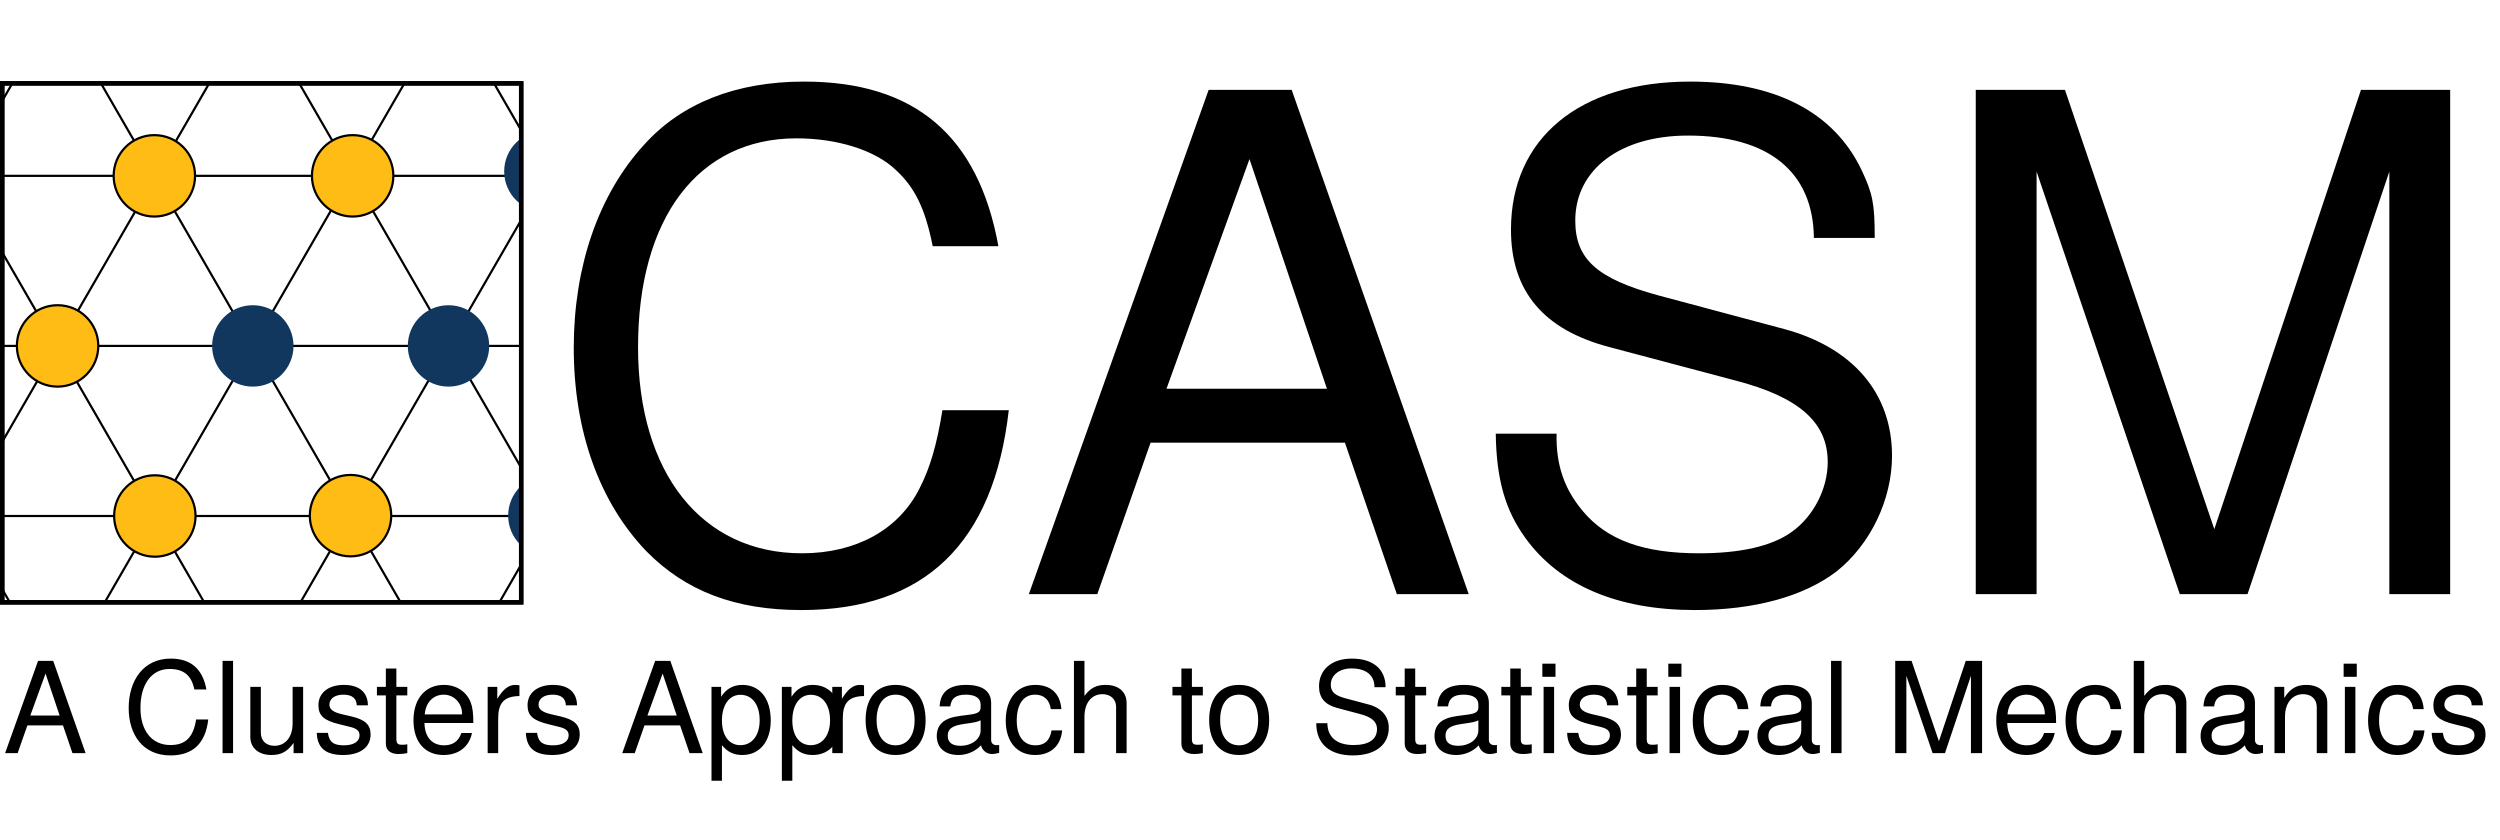
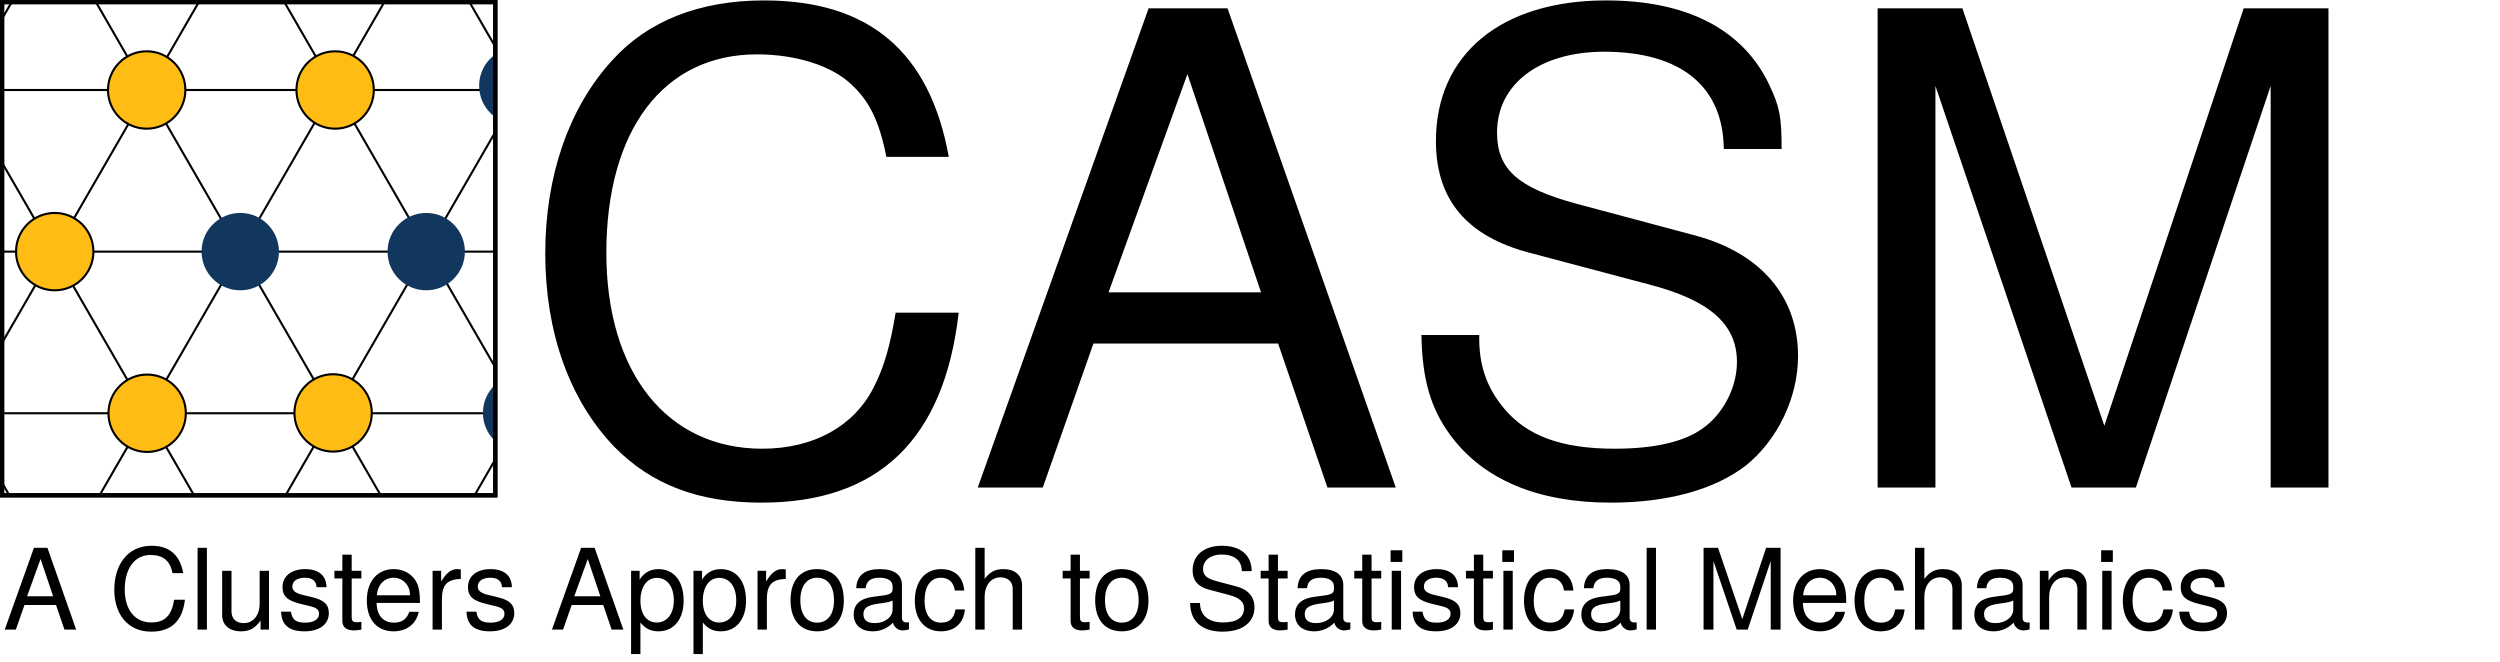
- <svg xmlns="http://www.w3.org/2000/svg" id="Layer_1" data-name="Layer 1" viewBox="0 0 564.44 189.58">
-   <defs>
-     <style>.cls-1,.cls-5{fill:none;}.cls-1,.cls-5,.cls-8{stroke:#000;stroke-miterlimit:10;}.cls-2{font-size:28.58px;font-family:HelveticaNeue-Light, Helvetica Neue;}.cls-2,.cls-4{font-weight:300;}.cls-3{letter-spacing:-0.02em;}.cls-4{font-size:156.16px;font-family:Helvetica-Light, Helvetica;}.cls-5,.cls-8{stroke-width:0.5px;}.cls-6{clip-path:url(#clip-path);}.cls-7{fill:#12375f;}.cls-8{fill:#febc15;}</style>
+ <svg xmlns="http://www.w3.org/2000/svg" id="Layer_1" data-name="Layer 1" viewBox="0 0 593.939 157.267" version="1.1" width="593.939" height="157.267">
+   <defs id="defs7">
+     <style id="style2">.cls-1,.cls-5{fill:none;}.cls-1,.cls-5,.cls-8{stroke:#000;stroke-miterlimit:10;}.cls-2{font-size:28.58px;font-family:HelveticaNeue-Light, Helvetica Neue;}.cls-2,.cls-4{font-weight:300;}.cls-3{letter-spacing:-0.02em;}.cls-4{font-size:156.16px;font-family:Helvetica-Light, Helvetica;}.cls-5,.cls-8{stroke-width:0.5px;}.cls-6{clip-path:url(#clip-path);}.cls-7{fill:#12375f;}.cls-8{fill:#febc15;}</style>
    <clipPath id="clip-path" transform="translate(-8.32 7.41)">
-       <rect class="cls-1" x="8.82" y="11.4" width="117.17" height="117.17" />
+       <rect class="cls-1" x="8.82" y="11.4" width="117.17" height="117.17" id="rect4" />
    </clipPath>
  </defs>
-   <text class="cls-2" transform="translate(0.67 170.04)">A Clusters App<tspan class="cls-3" x="185.24" y="0">r</tspan>
-     <tspan x="193.73" y="0">oach to Statistical Mechanics</tspan>
-   </text>
-   <text class="cls-4" transform="translate(122.04 134.14)">CASM</text>
-   <line class="cls-5" x1="0.67" y1="78.1" x2="117.84" y2="78.1" />
-   <line class="cls-5" x1="0.5" y1="99.76" x2="47.23" y2="18.82" />
-   <line class="cls-5" x1="90.5" y1="136.09" x2="22.85" y2="18.92" />
-   <line class="cls-5" x1="23.66" y1="135.98" x2="91.18" y2="19.03" />
-   <line class="cls-5" x1="67.85" y1="135.98" x2="117.84" y2="49.39" />
-   <line class="cls-5" x1="46.09" y1="135.98" x2="0.3" y2="56.64" />
-   <line class="cls-5" x1="0.5" y1="116.5" x2="117.67" y2="116.5" />
-   <line class="cls-5" x1="0.5" y1="39.7" x2="117.67" y2="39.7" />
-   <line class="cls-5" x1="117.84" y1="105.89" x2="67.56" y2="18.82" />
-   <line class="cls-5" x1="2.21" y1="135.98" x2="0.5" y2="133.03" />
-   <line class="cls-5" x1="117.67" y1="29.44" x2="111.54" y2="18.82" />
-   <line class="cls-5" x1="0.5" y1="22.76" x2="2.78" y2="18.82" />
-   <line class="cls-5" x1="112.76" y1="135.98" x2="117.36" y2="128.01" />
-   <g class="cls-6">
-     <circle class="cls-7" cx="123.02" cy="38.7" r="9.19" />
-     <circle class="cls-7" cx="123.92" cy="116.42" r="9.19" />
+   <text class="cls-2" id="text13" x="0.67" y="149.583" style="font-style:normal;font-variant:normal;font-weight:normal;font-stretch:normal;font-size:26.667px;font-family:HelveticaNeue-Light, 'Helvetica Neue';-inkscape-font-specification:'HelveticaNeue-Light, Helvetica Neue, Normal';font-variant-ligatures:normal;font-variant-caps:normal;font-variant-numeric:normal;font-variant-east-asian:normal">A Clusters Approach to Statistical Mechanics</text>
+   <text class="cls-4" id="text15" x="122.04" y="115.82">CASM</text>
+   <line class="cls-5" x1="0.67" y1="59.78" x2="117.84" y2="59.78" id="line17" />
+   <line class="cls-5" x1="0.5" y1="81.44" x2="47.23" y2="0.5" id="line19" />
+   <line class="cls-5" x1="90.5" y1="117.77" x2="22.85" y2="0.6" id="line21" />
+   <line class="cls-5" x1="23.66" y1="117.66" x2="91.18" y2="0.71" id="line23" />
+   <line class="cls-5" x1="67.85" y1="117.66" x2="117.84" y2="31.07" id="line25" />
+   <line class="cls-5" x1="46.09" y1="117.66" x2="0.3" y2="38.32" id="line27" />
+   <line class="cls-5" x1="0.5" y1="98.18" x2="117.67" y2="98.18" id="line29" />
+   <line class="cls-5" x1="0.5" y1="21.38" x2="117.67" y2="21.38" id="line31" />
+   <line class="cls-5" x1="117.84" y1="87.57" x2="67.56" y2="0.5" id="line33" />
+   <line class="cls-5" x1="2.21" y1="117.66" x2="0.5" y2="114.71" id="line35" />
+   <line class="cls-5" x1="117.67" y1="11.12" x2="111.54" y2="0.5" id="line37" />
+   <line class="cls-5" x1="0.5" y1="4.44" x2="2.78" y2="0.5" id="line39" />
+   <line class="cls-5" x1="112.76" y1="117.66" x2="117.36" y2="109.69" id="line41" />
+   <g class="cls-6" clip-path="url(#clip-path)" id="g47" transform="translate(0,-18.32)">
+     <circle class="cls-7" cx="123.02" cy="38.7" r="9.19" id="circle43" />
+     <circle class="cls-7" cx="123.92" cy="116.42" r="9.19" id="circle45" />
  </g>
-   <rect class="cls-1" x="0.5" y="18.82" width="117.17" height="117.17" />
-   <rect class="cls-1" x="0.5" y="18.82" width="117.17" height="117.17" />
-   <circle class="cls-8" cx="34.85" cy="39.7" r="9.19" />
-   <circle class="cls-8" cx="79.62" cy="39.7" r="9.19" />
-   <circle class="cls-8" cx="13" cy="78.1" r="9.19" />
-   <circle class="cls-7" cx="57.08" cy="78.1" r="9.19" />
-   <circle class="cls-7" cx="101.26" cy="78.1" r="9.19" />
-   <circle class="cls-8" cx="79.14" cy="116.42" r="9.19" />
-   <circle class="cls-8" cx="34.96" cy="116.5" r="9.19" />
+   <rect class="cls-1" x="0.5" y="0.5" width="117.17" height="117.17" id="rect49" />
+   <rect class="cls-1" x="0.5" y="0.5" width="117.17" height="117.17" id="rect51" />
+   <circle class="cls-8" cx="34.85" cy="21.38" r="9.19" id="circle53" />
+   <circle class="cls-8" cx="79.62" cy="21.38" r="9.19" id="circle55" />
+   <circle class="cls-8" cx="13" cy="59.78" r="9.19" id="circle57" />
+   <circle class="cls-7" cx="57.08" cy="59.78" r="9.19" id="circle59" />
+   <circle class="cls-7" cx="101.26" cy="59.78" r="9.19" id="circle61" />
+   <circle class="cls-8" cx="79.14" cy="98.1" r="9.19" id="circle63" />
+   <circle class="cls-8" cx="34.96" cy="98.18" r="9.19" id="circle65" />
</svg>
